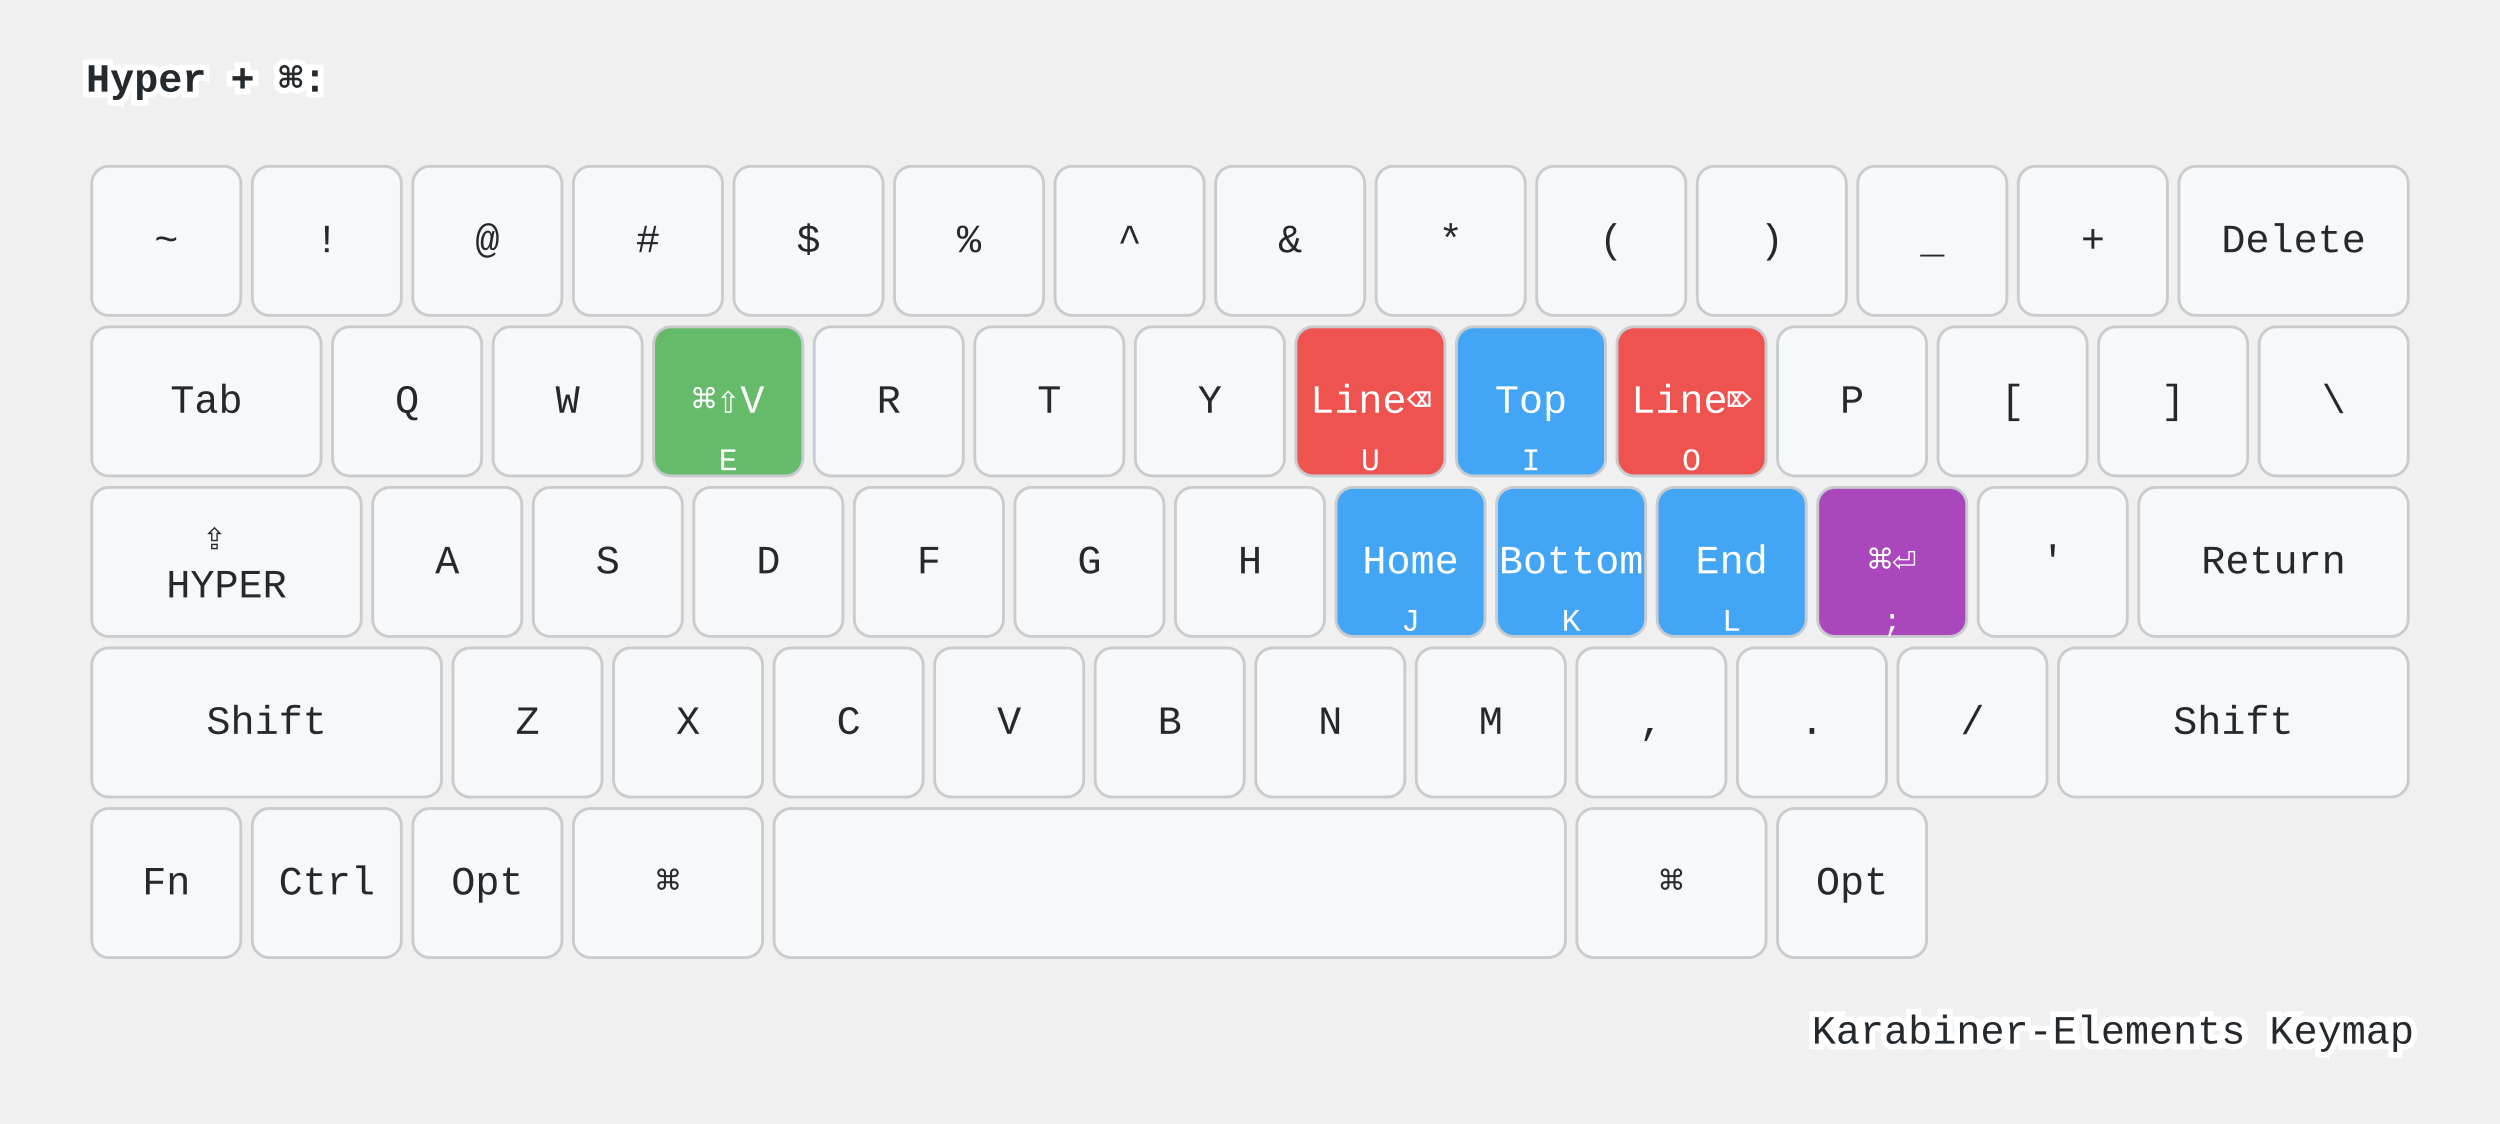
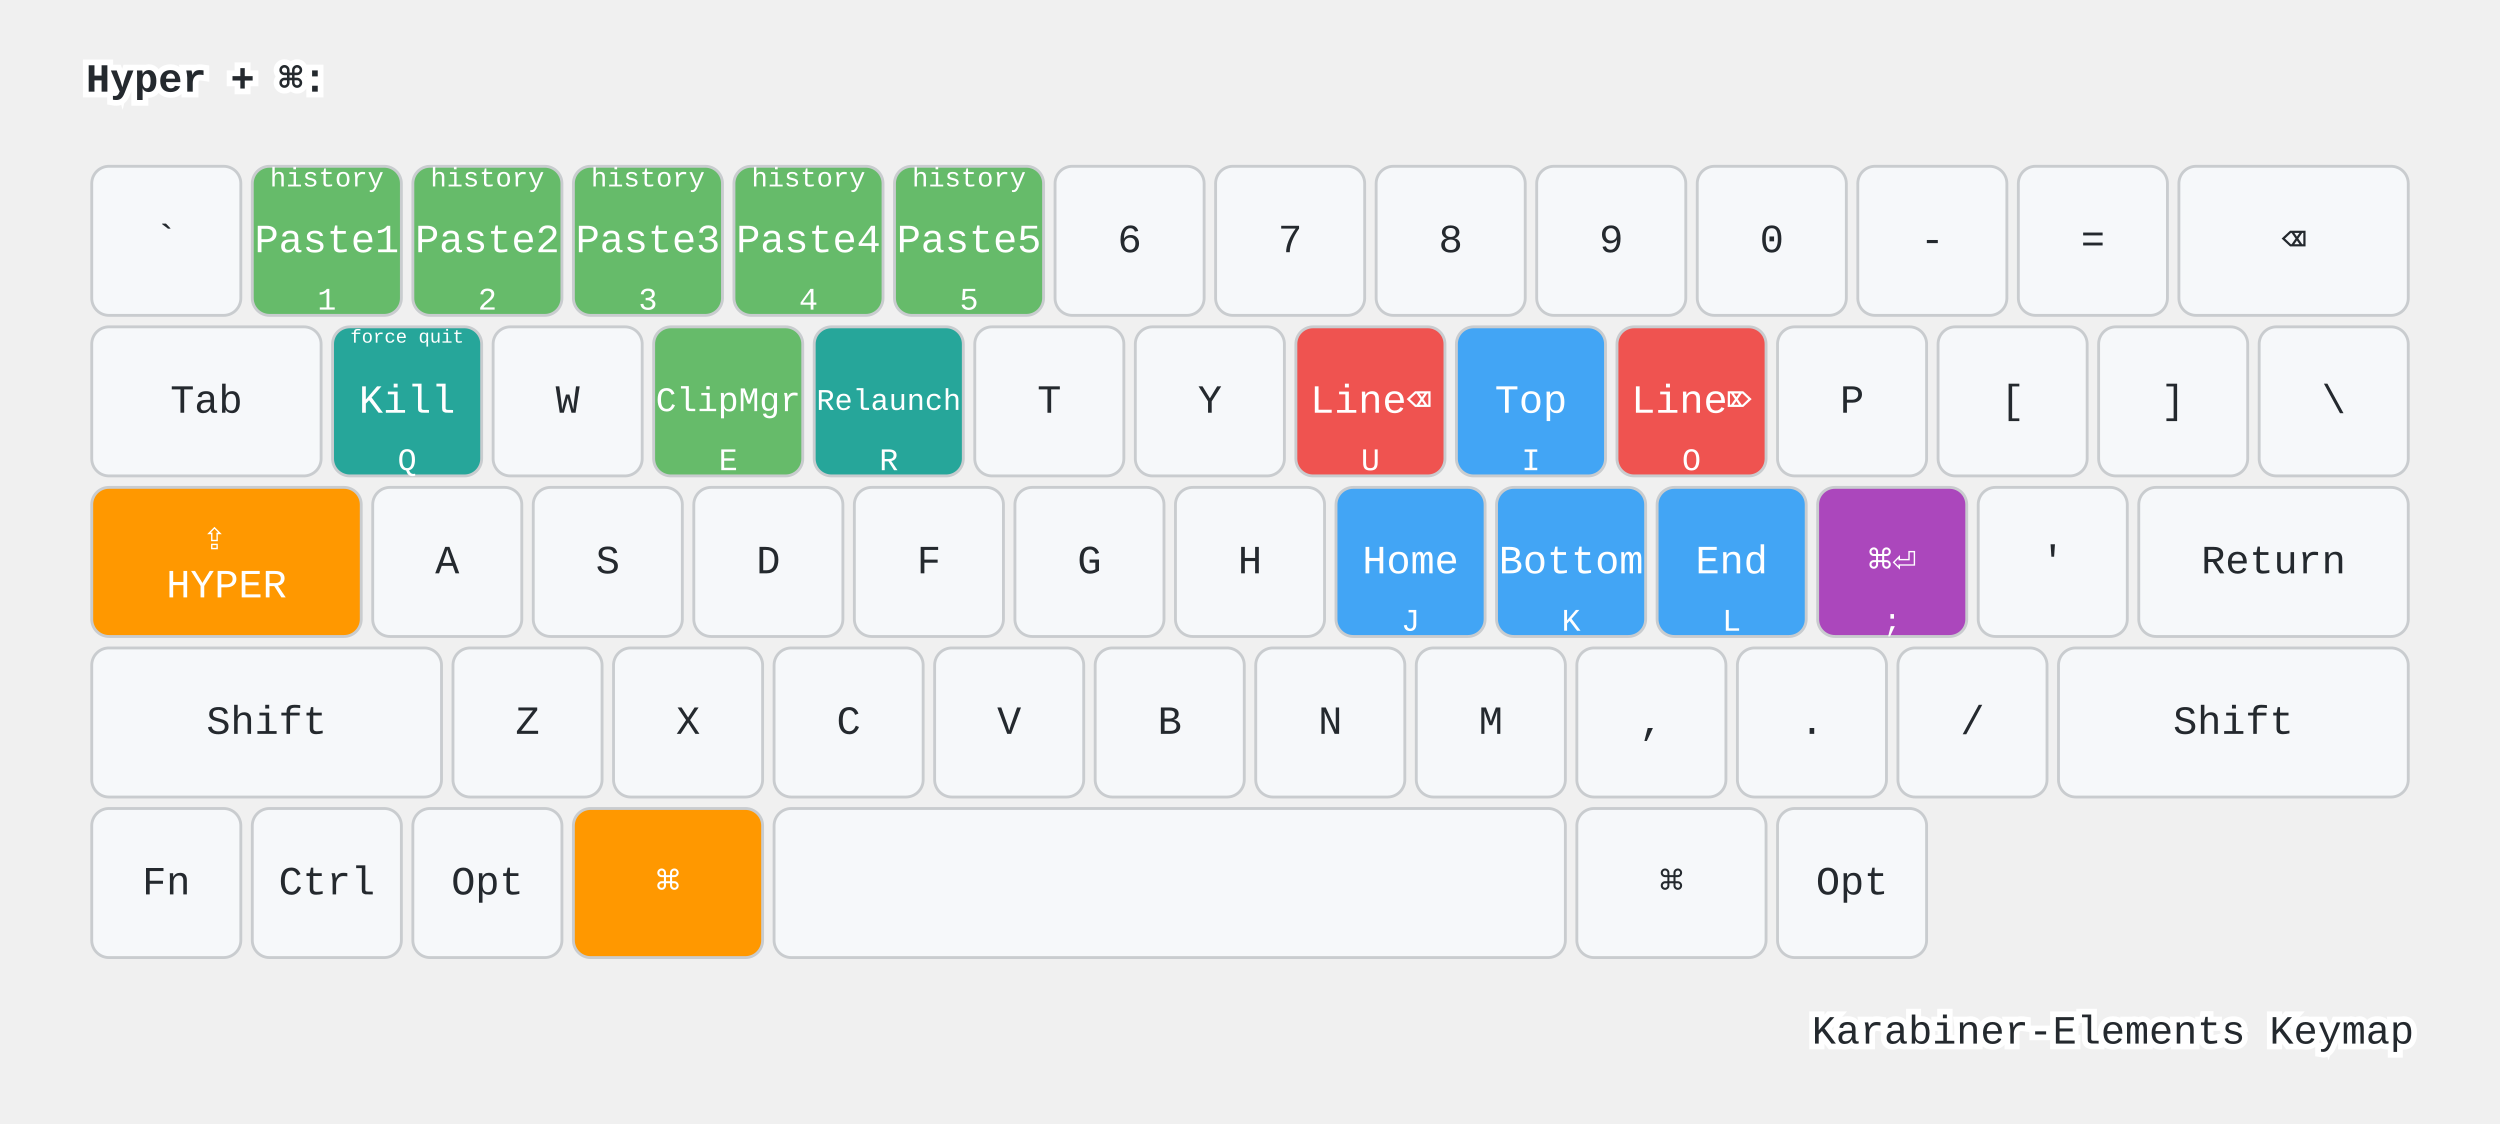
<svg xmlns="http://www.w3.org/2000/svg" width="872" height="392" viewBox="0 0 872 392" class="keymap">
  <style>/* inherit to force styles through use tags */
svg path {
    fill: inherit;
}

/* font and background color specifications */
svg.keymap {
    font-family: SFMono-Regular,Consolas,Liberation Mono,Menlo,monospace;
    font-size: 14px;
    font-kerning: normal;
    text-rendering: optimizeLegibility;
    fill: #24292e;
}

/* default key styling */
rect.key {
    fill: #f6f8fa;
}

rect.key, rect.combo {
    stroke: #c9cccf;
    stroke-width: 1;
}

/* default key side styling, only used is draw_key_sides is set */
rect.side {
    filter: brightness(90%);
}

/* color accent for combo boxes */
rect.combo, rect.combo-separate {
    fill: #cdf;
}

/* color accent for held keys */
rect.held, rect.combo.held {
    fill: #fdd;
}

/* color accent for ghost (optional) keys */
rect.ghost, rect.combo.ghost {
    stroke-dasharray: 4, 4;
    stroke-width: 2;
}

text {
    text-anchor: middle;
    dominant-baseline: middle;
}

/* styling for layer labels */
text.label {
    font-weight: bold;
    text-anchor: start;
    stroke: white;
    stroke-width: 4;
    paint-order: stroke;
}

/* styling for optional footer */
text.footer {
    text-anchor: end;
    dominant-baseline: auto;
    stroke: white;
    stroke-width: 4;
    paint-order: stroke;
}

/* styling for combo tap, and key non-tap label text */
text.combo, text.hold, text.shifted, text.left, text.right {
    font-size: 11px;
}

text.hold {
    text-anchor: middle;
    dominant-baseline: auto;
}

text.shifted {
    text-anchor: middle;
    dominant-baseline: hanging;
}

text.left {
    text-anchor: start;
}

text.right {
    text-anchor: end;
}

text.layer-activator {
    text-decoration: underline;
}

/* styling for hold/shifted label text in combo box */
text.combo.hold, text.combo.shifted, text.combo.left, text.combo.right {
    font-size: 8px;
}

/* lighter symbol for transparent keys */
text.trans {
    fill: #7b7e81;
}

/* styling for combo dendrons */
path.combo {
    stroke-width: 1;
    stroke: gray;
    fill: none;
}

/* Start Tabler Icons Cleanup */
/* cannot use height/width with glyphs */
.icon-tabler &gt; path {
    fill: inherit;
    stroke: inherit;
    stroke-width: 2;
}
/* hide tabler's default box */
.icon-tabler &gt; path[stroke="none"][fill="none"] {
    visibility: hidden;
}
/* End Tabler Icons Cleanup */

- /* Navigation - Blue */
- rect.nav { fill: #42a5f5; }
- text.nav { fill: white; }
- /* Deletion - Red */
- rect.del { fill: #ef5350; }
- text.del { fill: white; }
- /* Clipboard - Green */
- rect.clip { fill: #66bb6a; }
- text.clip { fill: white; }
- /* System - Purple */
- rect.sys { fill: #ab47bc; }
- text.sys { fill: white; }
- /* Layer Activator - Orange */
- rect.layer { fill: #ff9800; }
- text.layer { fill: white; }
- /* Disabled - Dark */
- rect.disabled { fill: #455a64; }
- text.disabled { fill: #90a4ae; }
- /* Selection - Deep Purple */
- rect.sel { fill: #7c4dff; }
- text.sel { fill: white; }
- /* Word Selection - Pink */
- rect.wordsel { fill: #e040fb; }
- text.wordsel { fill: white; }
- /* Remap - Cyan */
- rect.remap { fill: #00bcd4; }
- text.remap { fill: white; }
+ rect.nav      { fill: #42a5f5; } text.nav      { fill: white; }
+ rect.del      { fill: #ef5350; } text.del      { fill: white; }
+ rect.clip     { fill: #66bb6a; } text.clip     { fill: white; }
+ rect.sys      { fill: #ab47bc; } text.sys      { fill: white; }
+ rect.layer    { fill: #ff9800; } text.layer    { fill: white; }
+ rect.disabled { fill: #455a64; } text.disabled { fill: #90a4ae; }
+ rect.sel      { fill: #7c4dff; } text.sel      { fill: white; }
+ rect.wordsel  { fill: #e040fb; } text.wordsel  { fill: white; }
+ rect.remap    { fill: #00bcd4; } text.remap    { fill: white; }
+ rect.app      { fill: #26a69a; } text.app      { fill: white; }
+ rect.num      { fill: #fdd835; } text.num      { fill: #212121; }
+ rect.sym      { fill: #8d6e63; } text.sym      { fill: white; }
</style>
  <g transform="translate(30, 0)" class="layer-Hyper + ⌘">
    <text x="0" y="28" class="label" id="Hyper--">Hyper + ⌘:</text>
    <g transform="translate(0, 56)">
      <g transform="translate(28, 28)" class="key keypos-0">
        <rect rx="6" ry="6" x="-26" y="-26" width="52" height="52" class="key" />
-         <text x="0" y="0" class="key tap">~</text>
-       </g>
-       <g transform="translate(84, 28)" class="key keypos-1">
-         <rect rx="6" ry="6" x="-26" y="-26" width="52" height="52" class="key" />
-         <text x="0" y="0" class="key tap">!</text>
-       </g>
-       <g transform="translate(140, 28)" class="key keypos-2">
-         <rect rx="6" ry="6" x="-26" y="-26" width="52" height="52" class="key" />
-         <text x="0" y="0" class="key tap">@</text>
-       </g>
-       <g transform="translate(196, 28)" class="key keypos-3">
-         <rect rx="6" ry="6" x="-26" y="-26" width="52" height="52" class="key" />
-         <text x="0" y="0" class="key tap">#</text>
-       </g>
-       <g transform="translate(252, 28)" class="key keypos-4">
-         <rect rx="6" ry="6" x="-26" y="-26" width="52" height="52" class="key" />
-         <text x="0" y="0" class="key tap">$</text>
-       </g>
-       <g transform="translate(308, 28)" class="key keypos-5">
-         <rect rx="6" ry="6" x="-26" y="-26" width="52" height="52" class="key" />
-         <text x="0" y="0" class="key tap">%</text>
+         <text x="0" y="0" class="key tap">`</text>
+       </g>
+       <g transform="translate(84, 28)" class="key clip keypos-1">
+         <rect rx="6" ry="6" x="-26" y="-26" width="52" height="52" class="key clip" />
+         <text x="0" y="0" class="key clip tap">Paste1</text>
+         <text x="0" y="24" class="key clip hold">1</text>
+         <text x="0" y="-24" class="key clip shifted">
+           <tspan style="font-size: 86%">history</tspan>
+         </text>
+       </g>
+       <g transform="translate(140, 28)" class="key clip keypos-2">
+         <rect rx="6" ry="6" x="-26" y="-26" width="52" height="52" class="key clip" />
+         <text x="0" y="0" class="key clip tap">Paste2</text>
+         <text x="0" y="24" class="key clip hold">2</text>
+         <text x="0" y="-24" class="key clip shifted">
+           <tspan style="font-size: 86%">history</tspan>
+         </text>
+       </g>
+       <g transform="translate(196, 28)" class="key clip keypos-3">
+         <rect rx="6" ry="6" x="-26" y="-26" width="52" height="52" class="key clip" />
+         <text x="0" y="0" class="key clip tap">Paste3</text>
+         <text x="0" y="24" class="key clip hold">3</text>
+         <text x="0" y="-24" class="key clip shifted">
+           <tspan style="font-size: 86%">history</tspan>
+         </text>
+       </g>
+       <g transform="translate(252, 28)" class="key clip keypos-4">
+         <rect rx="6" ry="6" x="-26" y="-26" width="52" height="52" class="key clip" />
+         <text x="0" y="0" class="key clip tap">Paste4</text>
+         <text x="0" y="24" class="key clip hold">4</text>
+         <text x="0" y="-24" class="key clip shifted">
+           <tspan style="font-size: 86%">history</tspan>
+         </text>
+       </g>
+       <g transform="translate(308, 28)" class="key clip keypos-5">
+         <rect rx="6" ry="6" x="-26" y="-26" width="52" height="52" class="key clip" />
+         <text x="0" y="0" class="key clip tap">Paste5</text>
+         <text x="0" y="24" class="key clip hold">5</text>
+         <text x="0" y="-24" class="key clip shifted">
+           <tspan style="font-size: 86%">history</tspan>
+         </text>
      </g>
      <g transform="translate(364, 28)" class="key keypos-6">
        <rect rx="6" ry="6" x="-26" y="-26" width="52" height="52" class="key" />
-         <text x="0" y="0" class="key tap">^</text>
+         <text x="0" y="0" class="key tap">6</text>
      </g>
      <g transform="translate(420, 28)" class="key keypos-7">
        <rect rx="6" ry="6" x="-26" y="-26" width="52" height="52" class="key" />
-         <text x="0" y="0" class="key tap">&amp;</text>
+         <text x="0" y="0" class="key tap">7</text>
      </g>
      <g transform="translate(476, 28)" class="key keypos-8">
        <rect rx="6" ry="6" x="-26" y="-26" width="52" height="52" class="key" />
-         <text x="0" y="0" class="key tap">*</text>
+         <text x="0" y="0" class="key tap">8</text>
      </g>
      <g transform="translate(532, 28)" class="key keypos-9">
        <rect rx="6" ry="6" x="-26" y="-26" width="52" height="52" class="key" />
-         <text x="0" y="0" class="key tap">(</text>
+         <text x="0" y="0" class="key tap">9</text>
      </g>
      <g transform="translate(588, 28)" class="key keypos-10">
        <rect rx="6" ry="6" x="-26" y="-26" width="52" height="52" class="key" />
-         <text x="0" y="0" class="key tap">)</text>
+         <text x="0" y="0" class="key tap">0</text>
      </g>
      <g transform="translate(644, 28)" class="key keypos-11">
        <rect rx="6" ry="6" x="-26" y="-26" width="52" height="52" class="key" />
-         <text x="0" y="0" class="key tap">_</text>
+         <text x="0" y="0" class="key tap">-</text>
      </g>
      <g transform="translate(700, 28)" class="key keypos-12">
        <rect rx="6" ry="6" x="-26" y="-26" width="52" height="52" class="key" />
-         <text x="0" y="0" class="key tap">+</text>
+         <text x="0" y="0" class="key tap">=</text>
      </g>
      <g transform="translate(770, 28)" class="key keypos-13">
        <rect rx="6" ry="6" x="-40" y="-26" width="80" height="52" class="key" />
-         <text x="0" y="0" class="key tap">Delete</text>
+         <text x="0" y="0" class="key tap">⌫</text>
      </g>
      <g transform="translate(42, 84)" class="key keypos-14">
        <rect rx="6" ry="6" x="-40" y="-26" width="80" height="52" class="key" />
        <text x="0" y="0" class="key tap">Tab</text>
      </g>
-       <g transform="translate(112, 84)" class="key keypos-15">
-         <rect rx="6" ry="6" x="-26" y="-26" width="52" height="52" class="key" />
-         <text x="0" y="0" class="key tap">Q</text>
+       <g transform="translate(112, 84)" class="key app keypos-15">
+         <rect rx="6" ry="6" x="-26" y="-26" width="52" height="52" class="key app" />
+         <text x="0" y="0" class="key app tap">Kill</text>
+         <text x="0" y="24" class="key app hold">Q</text>
+         <text x="0" y="-24" class="key app shifted">
+           <tspan style="font-size: 60%">force quit</tspan>
+         </text>
      </g>
      <g transform="translate(168, 84)" class="key keypos-16">
        <rect rx="6" ry="6" x="-26" y="-26" width="52" height="52" class="key" />
        <text x="0" y="0" class="key tap">W</text>
      </g>
      <g transform="translate(224, 84)" class="key clip keypos-17">
        <rect rx="6" ry="6" x="-26" y="-26" width="52" height="52" class="key clip" />
-         <text x="0" y="0" class="key clip tap">⌘⇧V</text>
+         <text x="0" y="0" class="key clip tap">
+           <tspan style="font-size: 86%">ClipMgr</tspan>
+         </text>
        <text x="0" y="24" class="key clip hold">E</text>
      </g>
-       <g transform="translate(280, 84)" class="key keypos-18">
-         <rect rx="6" ry="6" x="-26" y="-26" width="52" height="52" class="key" />
-         <text x="0" y="0" class="key tap">R</text>
+       <g transform="translate(280, 84)" class="key app keypos-18">
+         <rect rx="6" ry="6" x="-26" y="-26" width="52" height="52" class="key app" />
+         <text x="0" y="0" class="key app tap">
+           <tspan style="font-size: 75%">Relaunch</tspan>
+         </text>
+         <text x="0" y="24" class="key app hold">R</text>
      </g>
      <g transform="translate(336, 84)" class="key keypos-19">
        <rect rx="6" ry="6" x="-26" y="-26" width="52" height="52" class="key" />
        <text x="0" y="0" class="key tap">T</text>
      </g>
      <g transform="translate(392, 84)" class="key keypos-20">
        <rect rx="6" ry="6" x="-26" y="-26" width="52" height="52" class="key" />
        <text x="0" y="0" class="key tap">Y</text>
      </g>
      <g transform="translate(448, 84)" class="key del keypos-21">
        <rect rx="6" ry="6" x="-26" y="-26" width="52" height="52" class="key del" />
        <text x="0" y="0" class="key del tap">Line⌫</text>
        <text x="0" y="24" class="key del hold">U</text>
      </g>
      <g transform="translate(504, 84)" class="key nav keypos-22">
        <rect rx="6" ry="6" x="-26" y="-26" width="52" height="52" class="key nav" />
        <text x="0" y="0" class="key nav tap">Top</text>
        <text x="0" y="24" class="key nav hold">I</text>
      </g>
      <g transform="translate(560, 84)" class="key del keypos-23">
        <rect rx="6" ry="6" x="-26" y="-26" width="52" height="52" class="key del" />
        <text x="0" y="0" class="key del tap">Line⌦</text>
        <text x="0" y="24" class="key del hold">O</text>
      </g>
      <g transform="translate(616, 84)" class="key keypos-24">
        <rect rx="6" ry="6" x="-26" y="-26" width="52" height="52" class="key" />
        <text x="0" y="0" class="key tap">P</text>
      </g>
      <g transform="translate(672, 84)" class="key keypos-25">
        <rect rx="6" ry="6" x="-26" y="-26" width="52" height="52" class="key" />
        <text x="0" y="0" class="key tap">[</text>
      </g>
      <g transform="translate(728, 84)" class="key keypos-26">
        <rect rx="6" ry="6" x="-26" y="-26" width="52" height="52" class="key" />
        <text x="0" y="0" class="key tap">]</text>
      </g>
      <g transform="translate(784, 84)" class="key keypos-27">
        <rect rx="6" ry="6" x="-26" y="-26" width="52" height="52" class="key" />
        <text x="0" y="0" class="key tap">\</text>
      </g>
-       <g transform="translate(49, 140)" class="key keypos-28">
-         <rect rx="6" ry="6" x="-47" y="-26" width="94" height="52" class="key" />
-         <text x="0" y="0" class="key tap">
+       <g transform="translate(49, 140)" class="key layer keypos-28">
+         <rect rx="6" ry="6" x="-47" y="-26" width="94" height="52" class="key layer" />
+         <text x="0" y="0" class="key layer tap">
          <tspan x="0" dy="-0.6em">⇪</tspan>
          <tspan x="0" dy="1.2em">HYPER</tspan>
        </text>
      </g>
      <g transform="translate(126, 140)" class="key keypos-29">
        <rect rx="6" ry="6" x="-26" y="-26" width="52" height="52" class="key" />
        <text x="0" y="0" class="key tap">A</text>
      </g>
      <g transform="translate(182, 140)" class="key keypos-30">
        <rect rx="6" ry="6" x="-26" y="-26" width="52" height="52" class="key" />
        <text x="0" y="0" class="key tap">S</text>
      </g>
      <g transform="translate(238, 140)" class="key keypos-31">
        <rect rx="6" ry="6" x="-26" y="-26" width="52" height="52" class="key" />
        <text x="0" y="0" class="key tap">D</text>
      </g>
      <g transform="translate(294, 140)" class="key keypos-32">
        <rect rx="6" ry="6" x="-26" y="-26" width="52" height="52" class="key" />
        <text x="0" y="0" class="key tap">F</text>
      </g>
      <g transform="translate(350, 140)" class="key keypos-33">
        <rect rx="6" ry="6" x="-26" y="-26" width="52" height="52" class="key" />
        <text x="0" y="0" class="key tap">G</text>
      </g>
      <g transform="translate(406, 140)" class="key keypos-34">
        <rect rx="6" ry="6" x="-26" y="-26" width="52" height="52" class="key" />
        <text x="0" y="0" class="key tap">H</text>
      </g>
      <g transform="translate(462, 140)" class="key nav keypos-35">
        <rect rx="6" ry="6" x="-26" y="-26" width="52" height="52" class="key nav" />
        <text x="0" y="0" class="key nav tap">Home</text>
        <text x="0" y="24" class="key nav hold">J</text>
      </g>
      <g transform="translate(518, 140)" class="key nav keypos-36">
        <rect rx="6" ry="6" x="-26" y="-26" width="52" height="52" class="key nav" />
        <text x="0" y="0" class="key nav tap">Bottom</text>
        <text x="0" y="24" class="key nav hold">K</text>
      </g>
      <g transform="translate(574, 140)" class="key nav keypos-37">
        <rect rx="6" ry="6" x="-26" y="-26" width="52" height="52" class="key nav" />
        <text x="0" y="0" class="key nav tap">End</text>
        <text x="0" y="24" class="key nav hold">L</text>
      </g>
      <g transform="translate(630, 140)" class="key sys keypos-38">
        <rect rx="6" ry="6" x="-26" y="-26" width="52" height="52" class="key sys" />
        <text x="0" y="0" class="key sys tap">⌘⏎</text>
        <text x="0" y="24" class="key sys hold">;</text>
      </g>
      <g transform="translate(686, 140)" class="key keypos-39">
        <rect rx="6" ry="6" x="-26" y="-26" width="52" height="52" class="key" />
        <text x="0" y="0" class="key tap">'</text>
      </g>
      <g transform="translate(763, 140)" class="key keypos-40">
        <rect rx="6" ry="6" x="-47" y="-26" width="94" height="52" class="key" />
        <text x="0" y="0" class="key tap">Return</text>
      </g>
      <g transform="translate(63, 196)" class="key keypos-41">
        <rect rx="6" ry="6" x="-61" y="-26" width="122" height="52" class="key" />
        <text x="0" y="0" class="key tap">Shift</text>
      </g>
      <g transform="translate(154, 196)" class="key keypos-42">
        <rect rx="6" ry="6" x="-26" y="-26" width="52" height="52" class="key" />
        <text x="0" y="0" class="key tap">Z</text>
      </g>
      <g transform="translate(210, 196)" class="key keypos-43">
        <rect rx="6" ry="6" x="-26" y="-26" width="52" height="52" class="key" />
        <text x="0" y="0" class="key tap">X</text>
      </g>
      <g transform="translate(266, 196)" class="key keypos-44">
        <rect rx="6" ry="6" x="-26" y="-26" width="52" height="52" class="key" />
        <text x="0" y="0" class="key tap">C</text>
      </g>
      <g transform="translate(322, 196)" class="key keypos-45">
        <rect rx="6" ry="6" x="-26" y="-26" width="52" height="52" class="key" />
        <text x="0" y="0" class="key tap">V</text>
      </g>
      <g transform="translate(378, 196)" class="key keypos-46">
        <rect rx="6" ry="6" x="-26" y="-26" width="52" height="52" class="key" />
        <text x="0" y="0" class="key tap">B</text>
      </g>
      <g transform="translate(434, 196)" class="key keypos-47">
        <rect rx="6" ry="6" x="-26" y="-26" width="52" height="52" class="key" />
        <text x="0" y="0" class="key tap">N</text>
      </g>
      <g transform="translate(490, 196)" class="key keypos-48">
        <rect rx="6" ry="6" x="-26" y="-26" width="52" height="52" class="key" />
        <text x="0" y="0" class="key tap">M</text>
      </g>
      <g transform="translate(546, 196)" class="key keypos-49">
        <rect rx="6" ry="6" x="-26" y="-26" width="52" height="52" class="key" />
        <text x="0" y="0" class="key tap">,</text>
      </g>
      <g transform="translate(602, 196)" class="key keypos-50">
        <rect rx="6" ry="6" x="-26" y="-26" width="52" height="52" class="key" />
        <text x="0" y="0" class="key tap">.</text>
      </g>
      <g transform="translate(658, 196)" class="key keypos-51">
        <rect rx="6" ry="6" x="-26" y="-26" width="52" height="52" class="key" />
        <text x="0" y="0" class="key tap">/</text>
      </g>
      <g transform="translate(749, 196)" class="key keypos-52">
        <rect rx="6" ry="6" x="-61" y="-26" width="122" height="52" class="key" />
        <text x="0" y="0" class="key tap">Shift</text>
      </g>
      <g transform="translate(28, 252)" class="key keypos-53">
        <rect rx="6" ry="6" x="-26" y="-26" width="52" height="52" class="key" />
        <text x="0" y="0" class="key tap">Fn</text>
      </g>
      <g transform="translate(84, 252)" class="key keypos-54">
        <rect rx="6" ry="6" x="-26" y="-26" width="52" height="52" class="key" />
        <text x="0" y="0" class="key tap">Ctrl</text>
      </g>
      <g transform="translate(140, 252)" class="key keypos-55">
        <rect rx="6" ry="6" x="-26" y="-26" width="52" height="52" class="key" />
        <text x="0" y="0" class="key tap">Opt</text>
      </g>
-       <g transform="translate(203, 252)" class="key keypos-56">
-         <rect rx="6" ry="6" x="-33" y="-26" width="66" height="52" class="key" />
-         <text x="0" y="0" class="key tap">⌘</text>
+       <g transform="translate(203, 252)" class="key layer keypos-56">
+         <rect rx="6" ry="6" x="-33" y="-26" width="66" height="52" class="key layer" />
+         <text x="0" y="0" class="key layer tap">⌘</text>
      </g>
      <g transform="translate(378, 252)" class="key keypos-57">
        <rect rx="6" ry="6" x="-138" y="-26" width="276" height="52" class="key" />
      </g>
      <g transform="translate(553, 252)" class="key keypos-58">
        <rect rx="6" ry="6" x="-33" y="-26" width="66" height="52" class="key" />
        <text x="0" y="0" class="key tap">⌘</text>
      </g>
      <g transform="translate(616, 252)" class="key keypos-59">
        <rect rx="6" ry="6" x="-26" y="-26" width="52" height="52" class="key" />
        <text x="0" y="0" class="key tap">Opt</text>
      </g>
    </g>
  </g>
  <text x="842.0" y="364.0" class="footer">Karabiner-Elements Keymap</text>
</svg>
